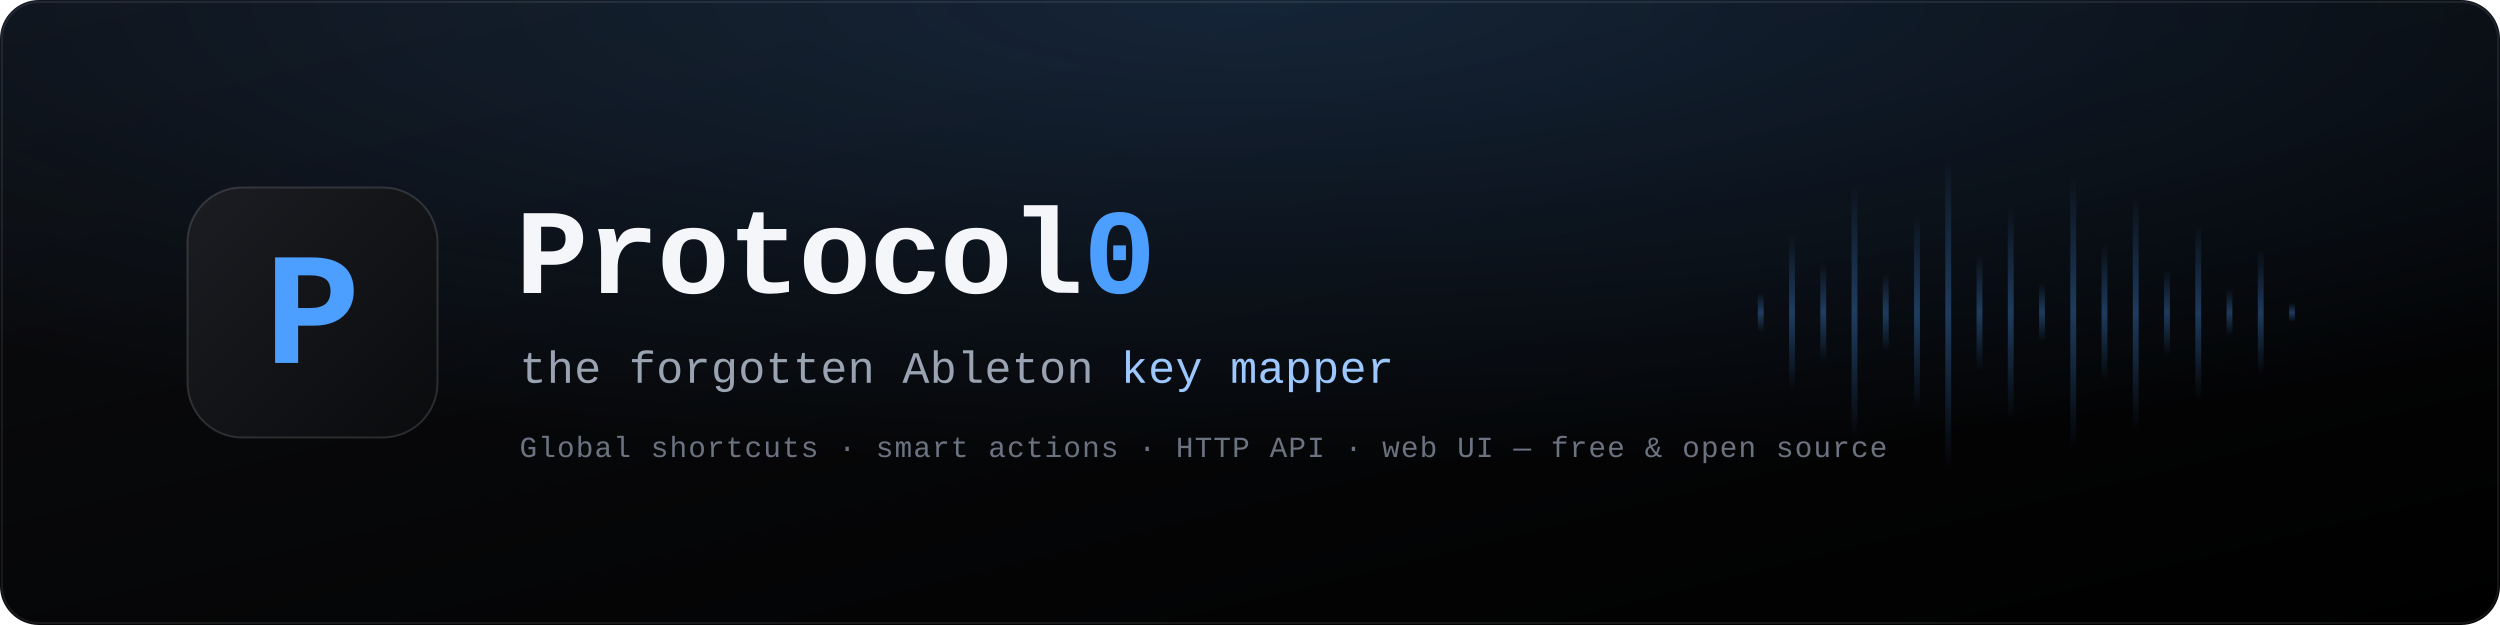
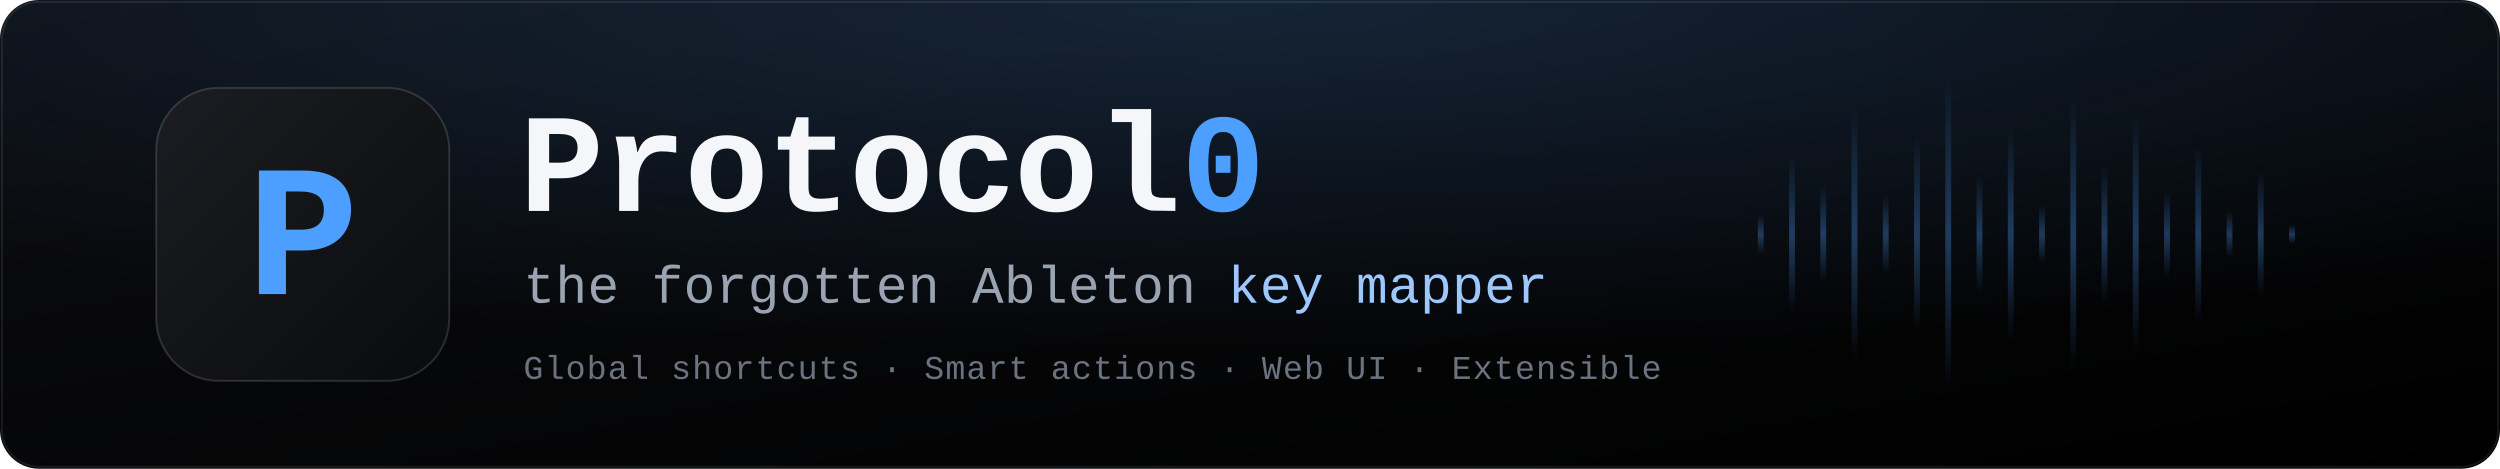
- <svg xmlns="http://www.w3.org/2000/svg" width="1280" height="320" viewBox="0 0 1280 320" font-family="'JetBrains Mono','Courier New',monospace">
+ <svg xmlns="http://www.w3.org/2000/svg" width="1280" height="240" viewBox="0 0 1280 240" font-family="'JetBrains Mono','Courier New',monospace">
  <defs>
    <linearGradient id="bg" x1="0" y1="0" x2="1" y2="1">
      <stop offset="0" stop-color="#0c0d10" />
      <stop offset="1" stop-color="#000000" />
    </linearGradient>
    <linearGradient id="logoFill" x1="0" y1="0" x2="1" y2="1">
      <stop offset="0" stop-color="#1b1d22" />
      <stop offset="1" stop-color="#0a0b0d" />
    </linearGradient>
    <radialGradient id="glow" cx="50%" cy="0%" r="75%">
      <stop offset="0" stop-color="#4d9fff" stop-opacity="0.18" />
      <stop offset="1" stop-color="#4d9fff" stop-opacity="0" />
    </radialGradient>
    <linearGradient id="wave" x1="0" y1="0" x2="0" y2="1">
      <stop offset="0" stop-color="#4d9fff" stop-opacity="0" />
      <stop offset="0.5" stop-color="#4d9fff" stop-opacity="0.55" />
      <stop offset="1" stop-color="#4d9fff" stop-opacity="0" />
    </linearGradient>
  </defs>
-   <rect width="1280" height="320" rx="20" fill="url(#bg)" />
-   <rect width="1280" height="320" rx="20" fill="url(#glow)" />
-   <rect x="1" y="1" width="1278" height="318" rx="19" fill="none" stroke="rgba(255,255,255,0.08)" />
+   <rect width="1280" height="240" rx="20" fill="url(#bg)" />
+   <rect width="1280" height="240" rx="20" fill="url(#glow)" />
+   <rect x="1" y="1" width="1278" height="238" rx="19" fill="none" stroke="rgba(255,255,255,0.08)" />
  <g opacity="0.6">
-     <rect x="900" y="150" width="3" height="20" rx="1.5" fill="url(#wave)" />
-     <rect x="916" y="120" width="3" height="80" rx="1.5" fill="url(#wave)" />
-     <rect x="932" y="135" width="3" height="50" rx="1.5" fill="url(#wave)" />
-     <rect x="948" y="95" width="3" height="130" rx="1.5" fill="url(#wave)" />
-     <rect x="964" y="140" width="3" height="40" rx="1.5" fill="url(#wave)" />
-     <rect x="980" y="110" width="3" height="100" rx="1.5" fill="url(#wave)" />
-     <rect x="996" y="80" width="3" height="160" rx="1.5" fill="url(#wave)" />
-     <rect x="1012" y="130" width="3" height="60" rx="1.5" fill="url(#wave)" />
-     <rect x="1028" y="105" width="3" height="110" rx="1.5" fill="url(#wave)" />
-     <rect x="1044" y="145" width="3" height="30" rx="1.5" fill="url(#wave)" />
-     <rect x="1060" y="90" width="3" height="140" rx="1.5" fill="url(#wave)" />
-     <rect x="1076" y="125" width="3" height="70" rx="1.5" fill="url(#wave)" />
-     <rect x="1092" y="100" width="3" height="120" rx="1.5" fill="url(#wave)" />
-     <rect x="1108" y="138" width="3" height="44" rx="1.5" fill="url(#wave)" />
-     <rect x="1124" y="115" width="3" height="90" rx="1.5" fill="url(#wave)" />
-     <rect x="1140" y="148" width="3" height="24" rx="1.5" fill="url(#wave)" />
-     <rect x="1156" y="128" width="3" height="64" rx="1.5" fill="url(#wave)" />
-     <rect x="1172" y="155" width="3" height="10" rx="1.5" fill="url(#wave)" />
+     <rect x="900" y="110" width="3" height="20" rx="1.5" fill="url(#wave)" />
+     <rect x="916" y="80" width="3" height="80" rx="1.5" fill="url(#wave)" />
+     <rect x="932" y="95" width="3" height="50" rx="1.5" fill="url(#wave)" />
+     <rect x="948" y="55" width="3" height="130" rx="1.5" fill="url(#wave)" />
+     <rect x="964" y="100" width="3" height="40" rx="1.5" fill="url(#wave)" />
+     <rect x="980" y="70" width="3" height="100" rx="1.5" fill="url(#wave)" />
+     <rect x="996" y="40" width="3" height="160" rx="1.5" fill="url(#wave)" />
+     <rect x="1012" y="90" width="3" height="60" rx="1.5" fill="url(#wave)" />
+     <rect x="1028" y="65" width="3" height="110" rx="1.5" fill="url(#wave)" />
+     <rect x="1044" y="105" width="3" height="30" rx="1.5" fill="url(#wave)" />
+     <rect x="1060" y="50" width="3" height="140" rx="1.5" fill="url(#wave)" />
+     <rect x="1076" y="85" width="3" height="70" rx="1.5" fill="url(#wave)" />
+     <rect x="1092" y="60" width="3" height="120" rx="1.5" fill="url(#wave)" />
+     <rect x="1108" y="98" width="3" height="44" rx="1.5" fill="url(#wave)" />
+     <rect x="1124" y="75" width="3" height="90" rx="1.5" fill="url(#wave)" />
+     <rect x="1140" y="108" width="3" height="24" rx="1.5" fill="url(#wave)" />
+     <rect x="1156" y="88" width="3" height="64" rx="1.5" fill="url(#wave)" />
+     <rect x="1172" y="115" width="3" height="10" rx="1.5" fill="url(#wave)" />
  </g>
-   <g transform="translate(96 96)">
-     <rect width="128" height="128" rx="28" fill="url(#logoFill)" stroke="rgba(255,255,255,0.14)" />
-     <text x="64" y="68" font-size="82" font-weight="700" fill="#4d9fff" text-anchor="middle" dominant-baseline="central">P</text>
+   <g transform="translate(80 45)">
+     <rect width="150" height="150" rx="32" fill="url(#logoFill)" stroke="rgba(255,255,255,0.14)" />
+     <text x="75" y="80" font-size="96" font-weight="700" fill="#4d9fff" text-anchor="middle" dominant-baseline="central">P</text>
  </g>
-   <g transform="translate(264 0)">
-     <text x="0" y="150" font-size="62" font-weight="700" fill="#f4f6fa" letter-spacing="-1">
+   <g transform="translate(266 0)">
+     <text x="0" y="108" font-size="72" font-weight="700" fill="#f4f6fa" letter-spacing="-1">
      Protocol<tspan fill="#4d9fff"> 0</tspan>
    </text>
-     <text x="2" y="196" font-size="23" font-weight="500" fill="#9aa3b2" letter-spacing="0.2">
+     <text x="2" y="155" font-size="27" font-weight="500" fill="#9aa3b2" letter-spacing="0.2">
      the forgotten Ableton <tspan fill="#9cc8ff">key mapper</tspan>
    </text>
-     <text x="2" y="234" font-size="15" font-weight="400" fill="#6b7280" letter-spacing="0.6">
-       Global shortcuts · smart actions · HTTP API · web UI — free &amp; open source
+     <text x="2" y="194" font-size="17" font-weight="400" fill="#6b7280" letter-spacing="0.6">
+       Global shortcuts · Smart actions · Web UI · Extensible
    </text>
  </g>
</svg>
